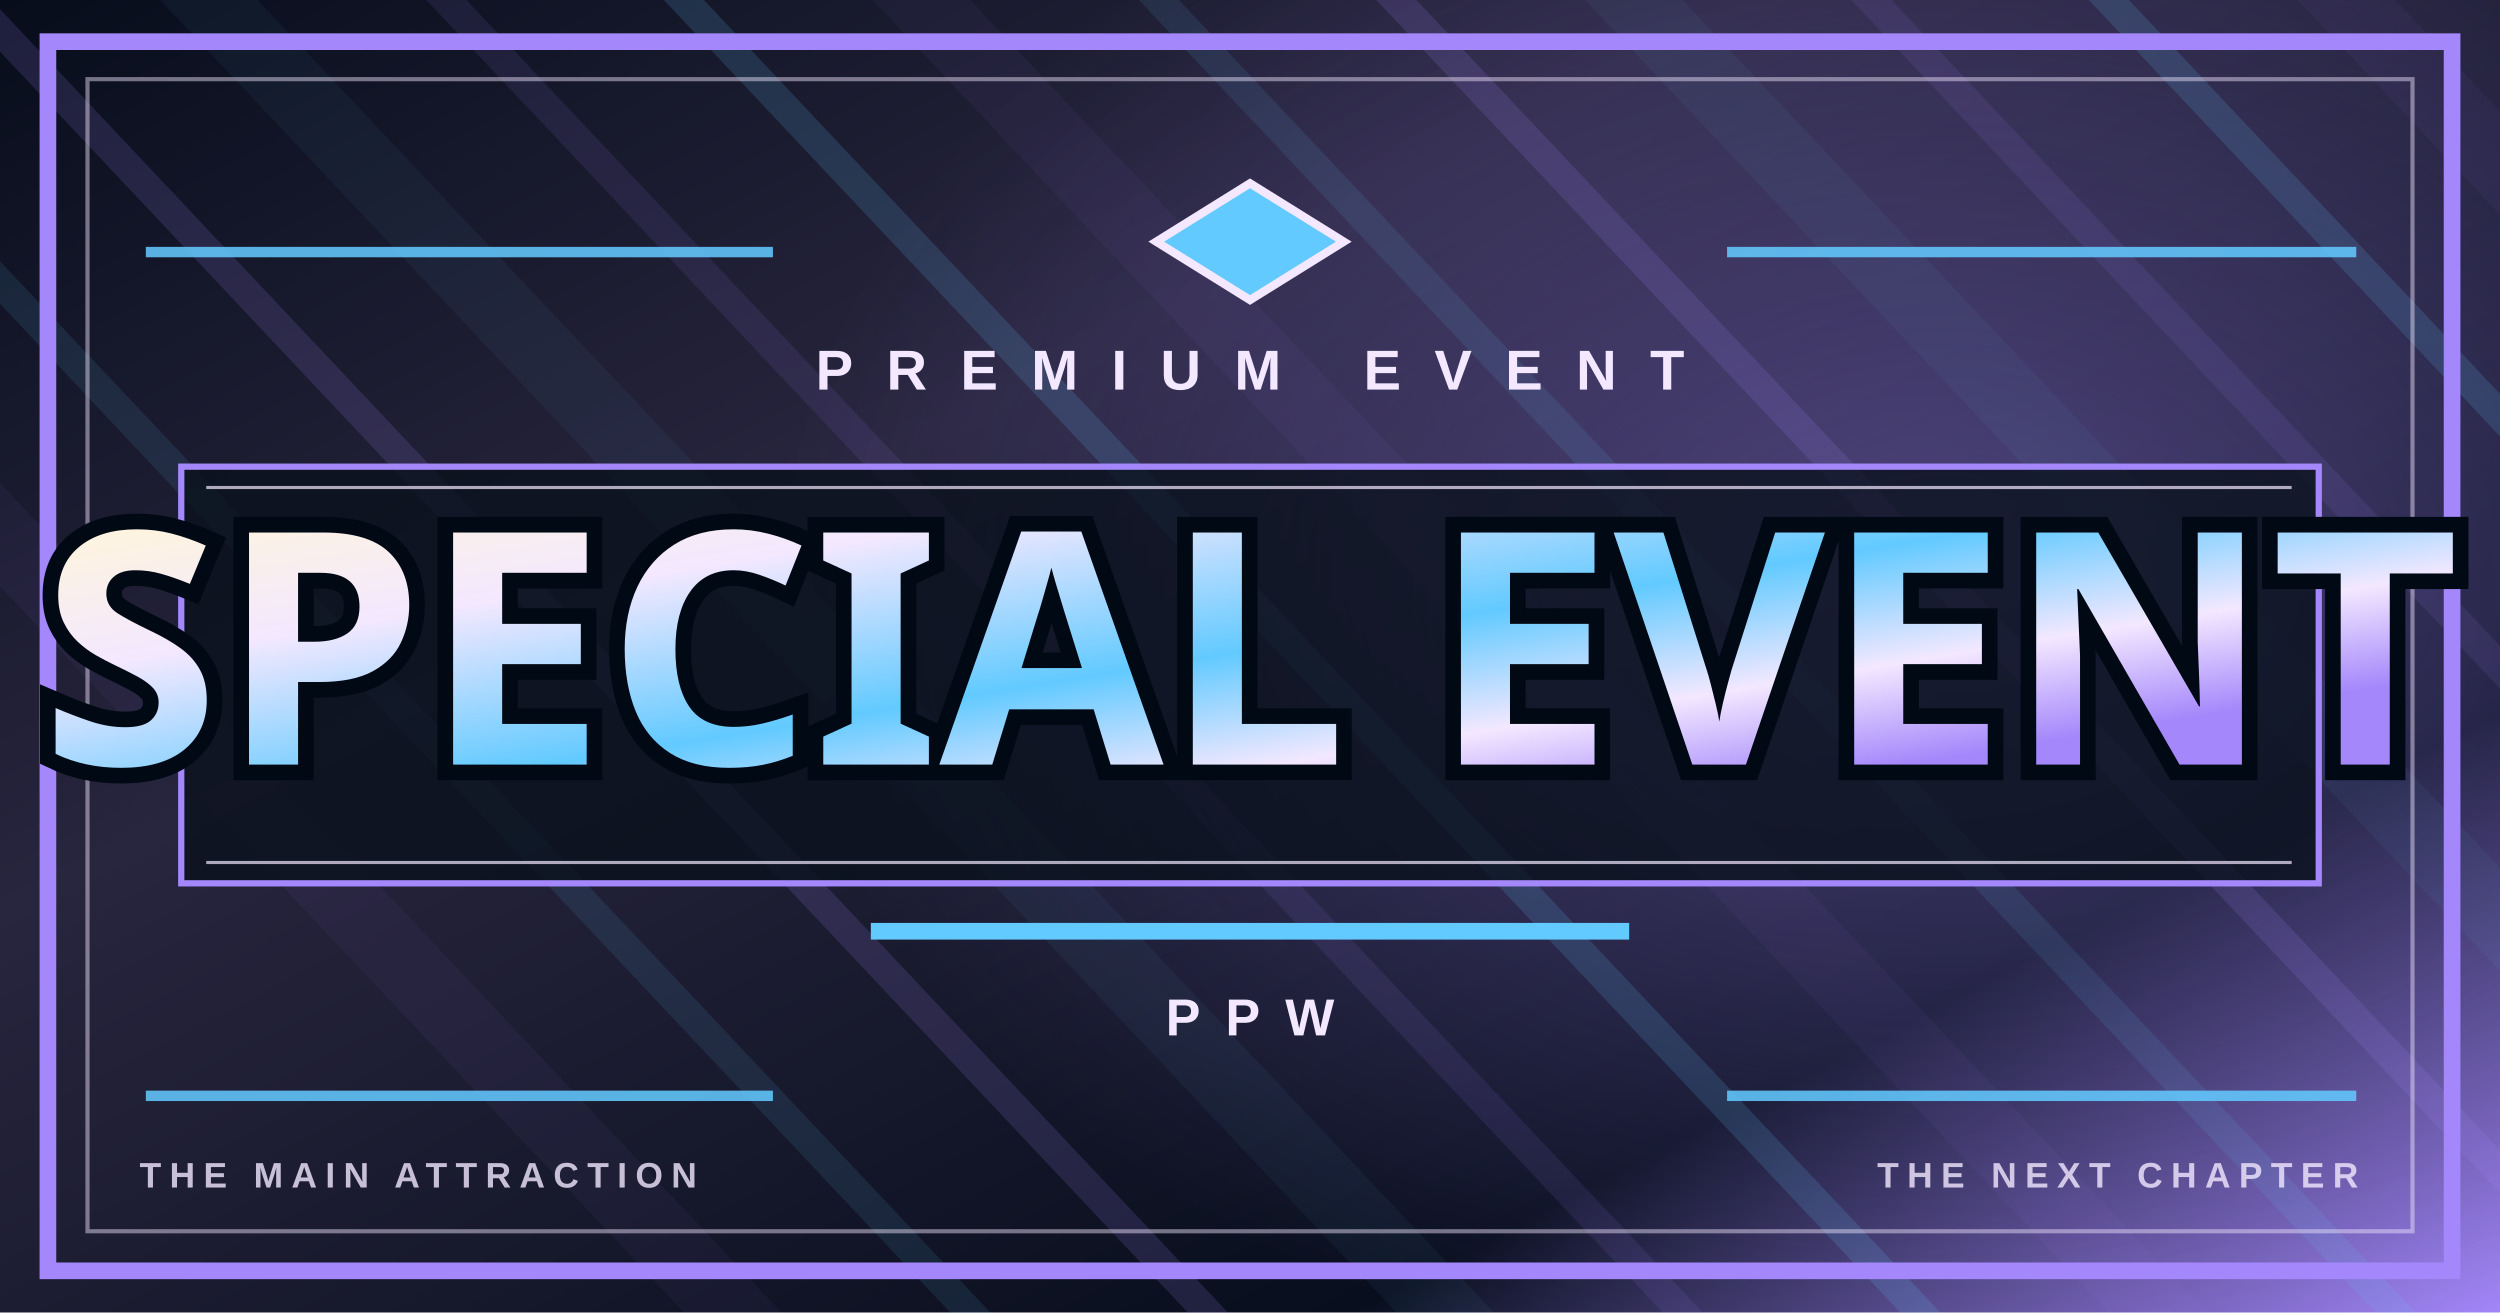
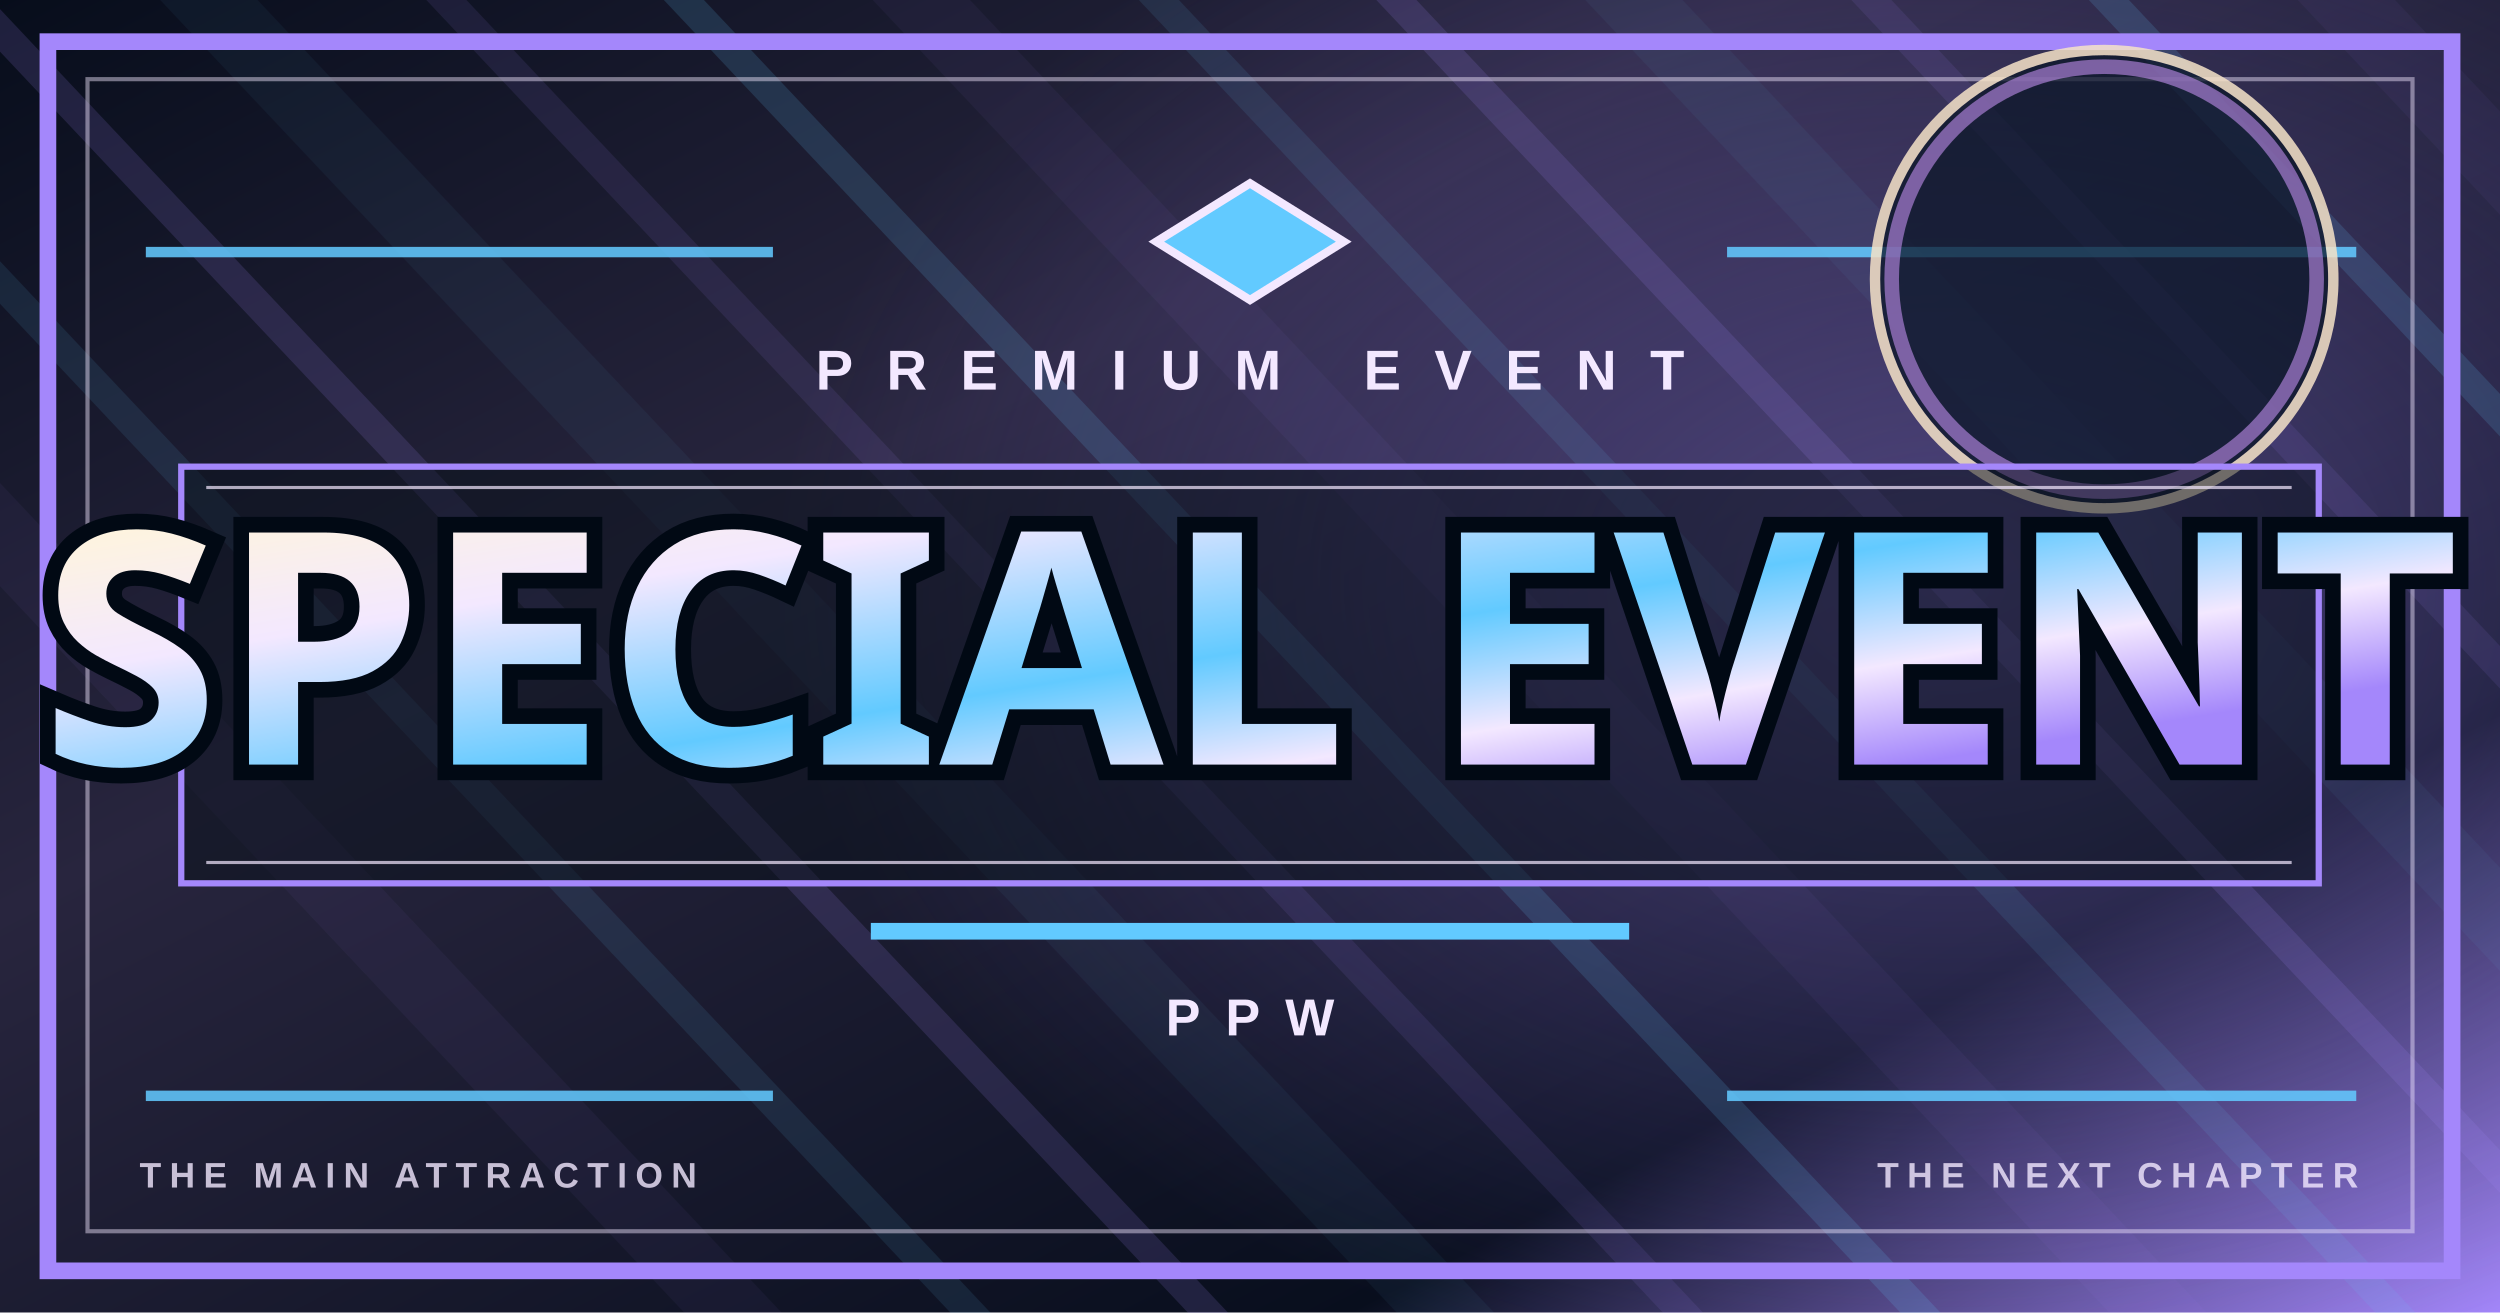
<svg xmlns="http://www.w3.org/2000/svg" width="1200" height="630" viewBox="0 0 1200 630" role="img" aria-label="SPECIAL EVENT event art">
  <defs>
    <linearGradient id="sky" x1="0" y1="0" x2="1" y2="1">
      <stop stop-color="#070d1b" />
      <stop offset=".35" stop-color="#28253e" />
      <stop offset=".77" stop-color="#080e1d" />
      <stop offset="1" stop-color="#a487fb" />
    </linearGradient>
    <linearGradient id="chrome" x1="0" y1="0" x2="1" y2=".6">
      <stop stop-color="#fff5dc" />
      <stop offset=".27" stop-color="#f3e8ff" />
      <stop offset=".59" stop-color="#62caff" />
      <stop offset=".81" stop-color="#f3e8ff" />
      <stop offset="1" stop-color="#a487fb" />
    </linearGradient>
    <radialGradient id="spot">
      <stop stop-color="#a487fb" stop-opacity=".39" />
      <stop offset="1" stop-color="#a487fb" stop-opacity="0" />
    </radialGradient>
  </defs>
  <path fill="url(#sky)" d="M0 0h1200v630H0z" />
  <ellipse cx="935" cy="280" rx="570" ry="390" fill="url(#spot)" />
  <path d="M-270 -30L380 660" stroke="#a487fb" opacity="0.05" stroke-width="34" />
  <path d="M-156 -30L494 660" stroke="#62caff" opacity="0.1" stroke-width="14" />
  <path d="M-42 -30L608 660" stroke="#a487fb" opacity="0.15" stroke-width="14" />
  <path d="M72 -30L722 660" stroke="#62caff" opacity="0.05" stroke-width="34" />
  <path d="M186 -30L836 660" stroke="#a487fb" opacity="0.1" stroke-width="14" />
  <path d="M300 -30L950 660" stroke="#62caff" opacity="0.15" stroke-width="14" />
  <path d="M414 -30L1064 660" stroke="#a487fb" opacity="0.05" stroke-width="34" />
  <path d="M528 -30L1178 660" stroke="#62caff" opacity="0.1" stroke-width="14" />
  <path d="M642 -30L1292 660" stroke="#a487fb" opacity="0.15" stroke-width="14" />
  <path d="M756 -30L1406 660" stroke="#62caff" opacity="0.05" stroke-width="34" />
  <path d="M870 -30L1520 660" stroke="#a487fb" opacity="0.1" stroke-width="14" />
  <path d="M984 -30L1634 660" stroke="#62caff" opacity="0.15" stroke-width="14" />
  <path d="M1098 -30L1748 660" stroke="#a487fb" opacity="0.05" stroke-width="34" />
  <path d="M1212 -30L1862 660" stroke="#62caff" opacity="0.1" stroke-width="14" />
  <path d="M1326 -30L1976 660" stroke="#a487fb" opacity="0.15" stroke-width="14" />
-   <g color="#a487fb" opacity=".48" transform="translate(-60 0)">
+   <g id="ppw-event-crest" color="#a487fb" opacity=".48" transform="translate(-60 0)">
    <g fill="none" stroke="currentColor" stroke-width="11" stroke-linecap="round" stroke-linejoin="round">M923 80 1080 181l-29 189-128 117-126-117-29-189Z M923 110v355M781 290h280M837 202h175M833 378h184</g>
  </g>
  <path d="M23 20h1154v590H23Z" fill="none" stroke="#a487fb" stroke-width="8" />
  <path d="M42 38h1116v553H42Z" fill="none" stroke="#f3e8ff" stroke-width="2" opacity=".46" />
  <path d="M70 121h301M829 121h302M70 526h301M829 526h302" stroke="#62caff" stroke-width="5" opacity=".86" />
  <path d="M600 88l45 28-45 28-45-28Z" fill="#62caff" stroke="#f3e8ff" stroke-width="4" />
  <text x="600" y="187" font-family="Arial,sans-serif" text-anchor="middle" font-size="27" letter-spacing="16" font-weight="900" fill="#f3e8ff">PREMIUM EVENT</text>
-   <path d="M87 224H1113V424H87Z" fill="#09101bc4" stroke="#a487fb" stroke-width="3" />
+   <circle cx="1010" cy="134" r="110" fill="#0d1729e0" stroke="#f6e3c8" stroke-width="5" opacity=".85" />
+   <circle cx="1010" cy="134" r="102" fill="none" stroke="#c08eec" stroke-width="7" opacity=".6" />
+   <use href="#ppw-event-crest" transform="translate(1010 134) scale(.40) translate(-930 -280)" opacity=".98" />
+   <path d="M87 224H1113V424H87Z" fill="#09101b82" stroke="#a487fb" stroke-width="3" />
  <path d="M99 234h1001M99 414h1001" stroke="#f3e8ff" stroke-width="1.5" opacity=".7" />
  <text x="600" y="367" text-anchor="middle" font-family="Impact,'Arial Black',sans-serif" font-size="156" font-weight="1000" textLength="944" lengthAdjust="spacingAndGlyphs" fill="url(#chrome)" stroke="#010914" stroke-width="15" paint-order="stroke">SPECIAL EVENT</text>
  <path d="M418 447h364" stroke="#62caff" stroke-width="8" />
  <text x="600" y="497" text-anchor="middle" fill="#f3e8ff" font-family="Arial,sans-serif" font-size="25" font-weight="900" letter-spacing="12">PPW</text>
  <text x="67" y="570" fill="#f3e8ff" opacity=".8" font-family="Arial,sans-serif" font-size="17" font-weight="900" letter-spacing="4">THE MAIN ATTRACTION</text>
  <text x="1132" y="570" text-anchor="end" fill="#f3e8ff" opacity=".8" font-family="Arial,sans-serif" font-size="17" font-weight="900" letter-spacing="4">THE NEXT CHAPTER</text>
</svg>
